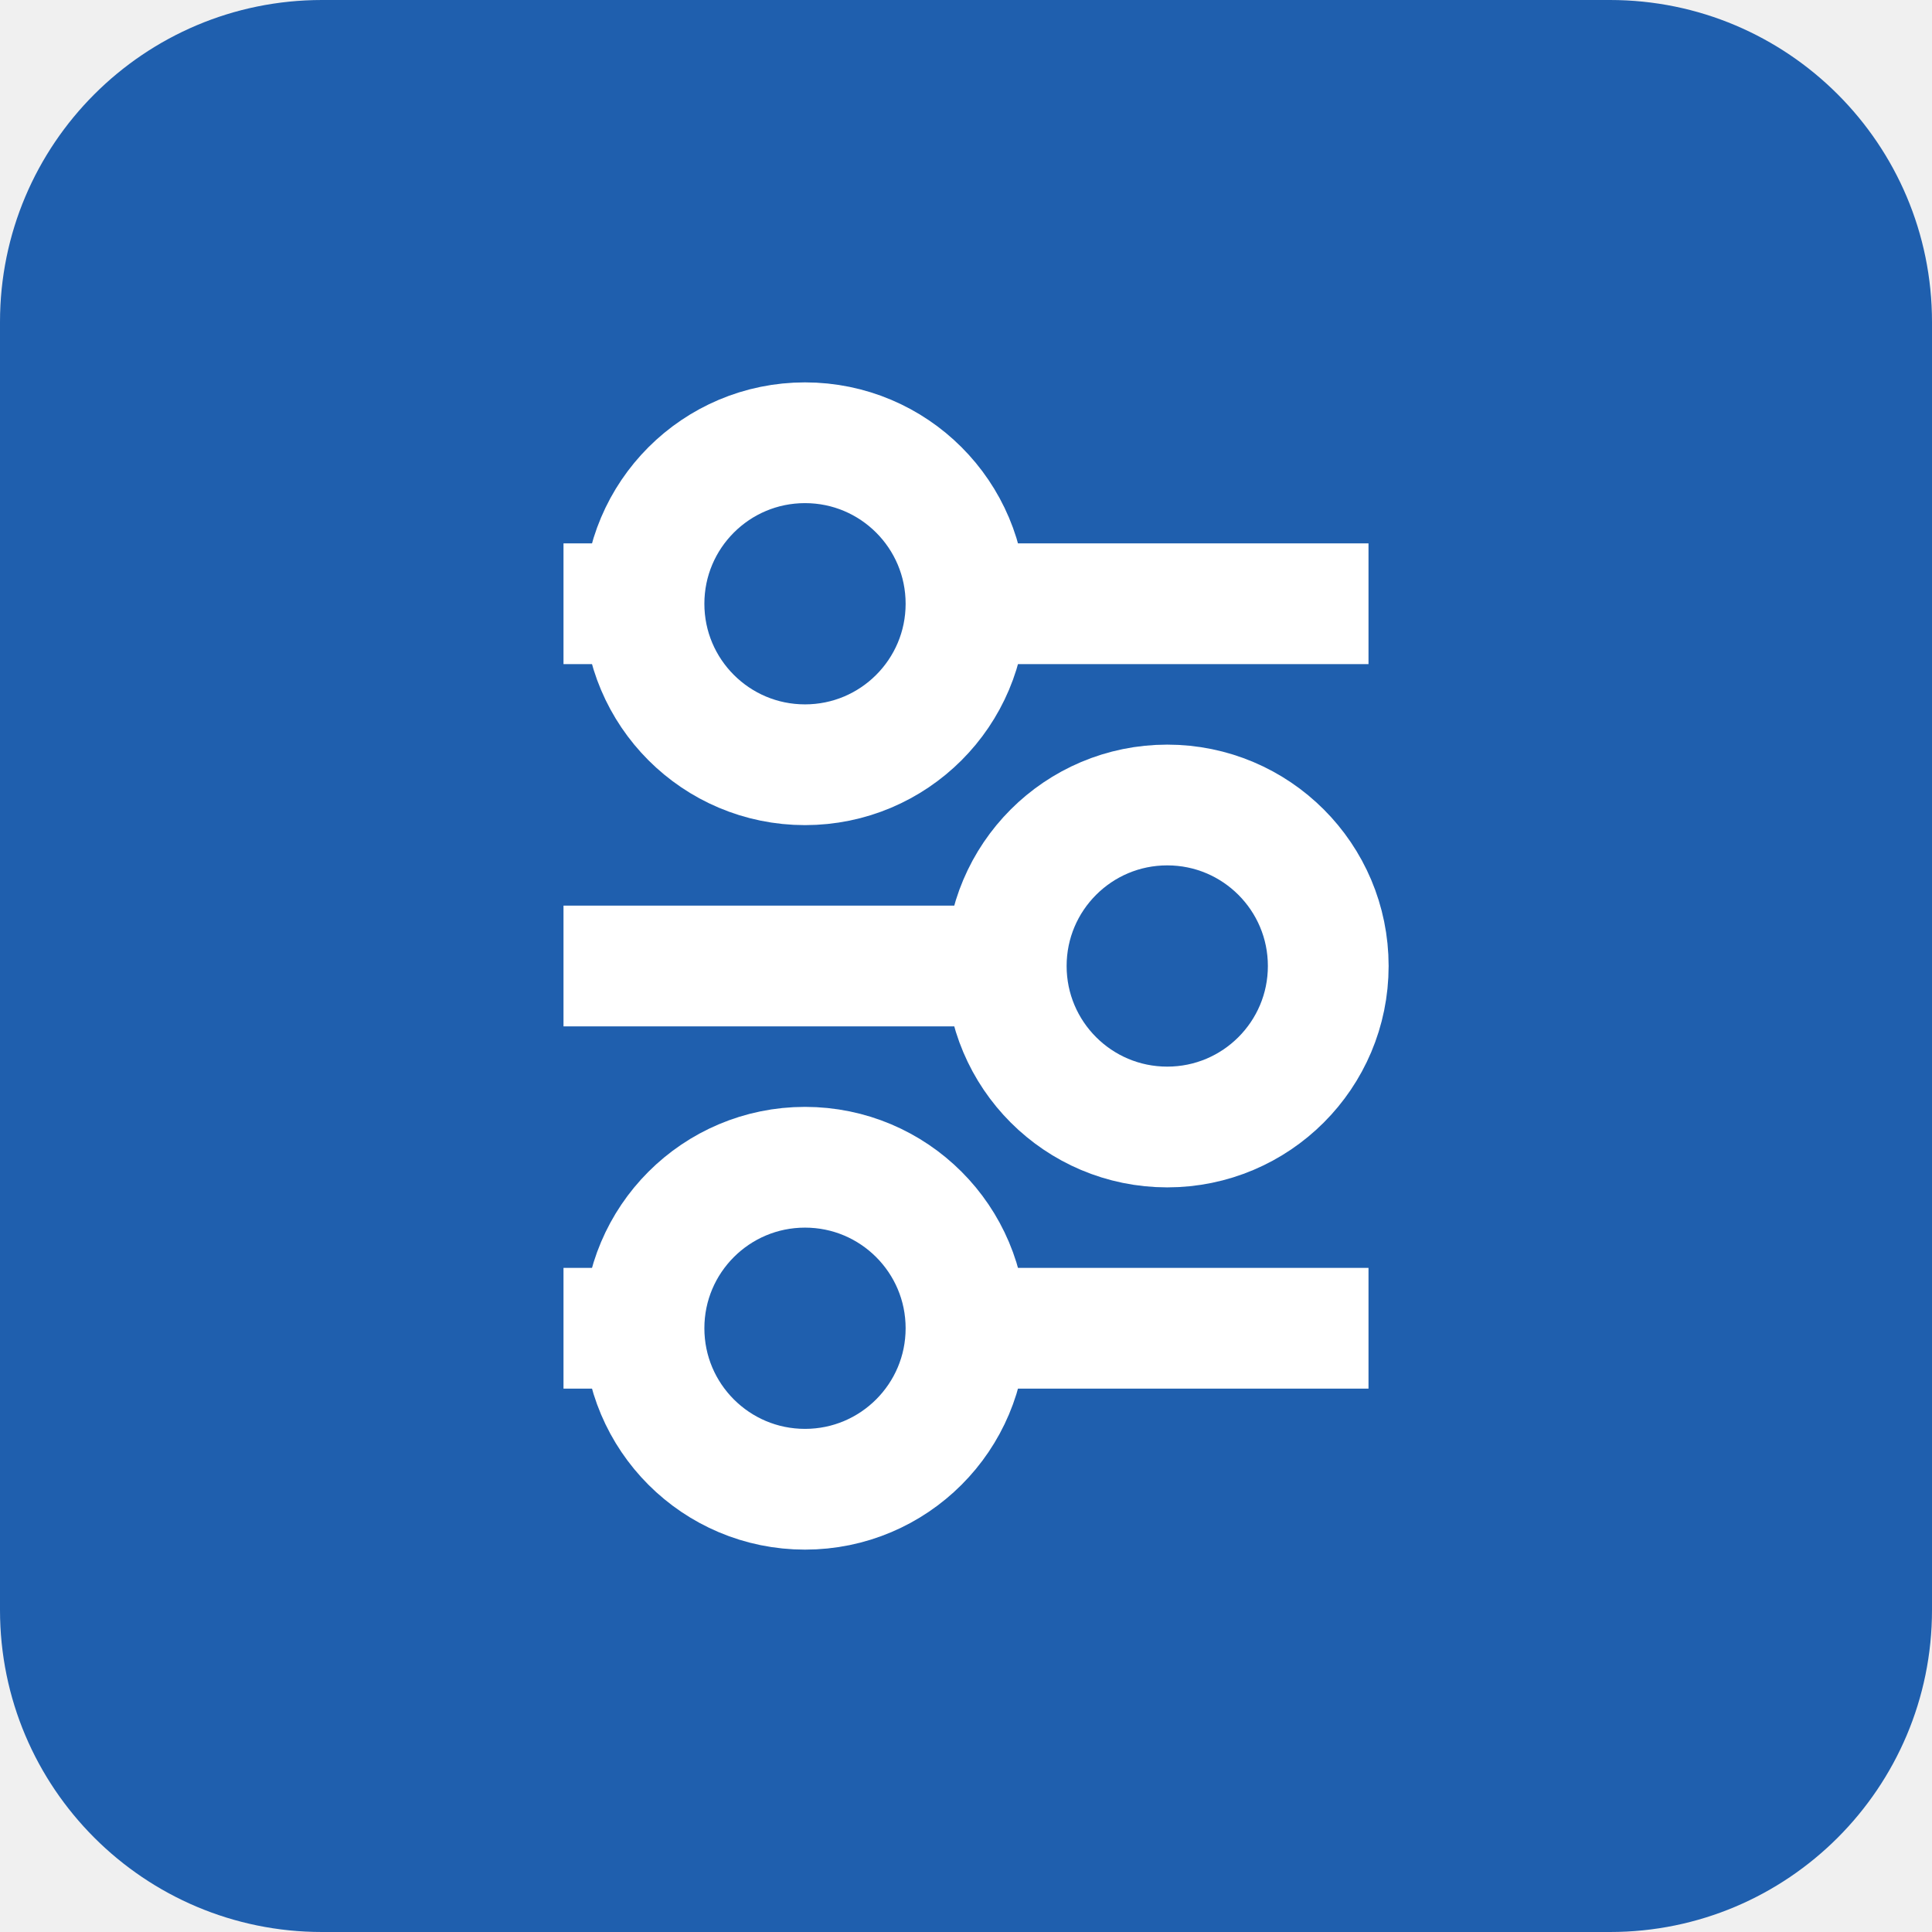
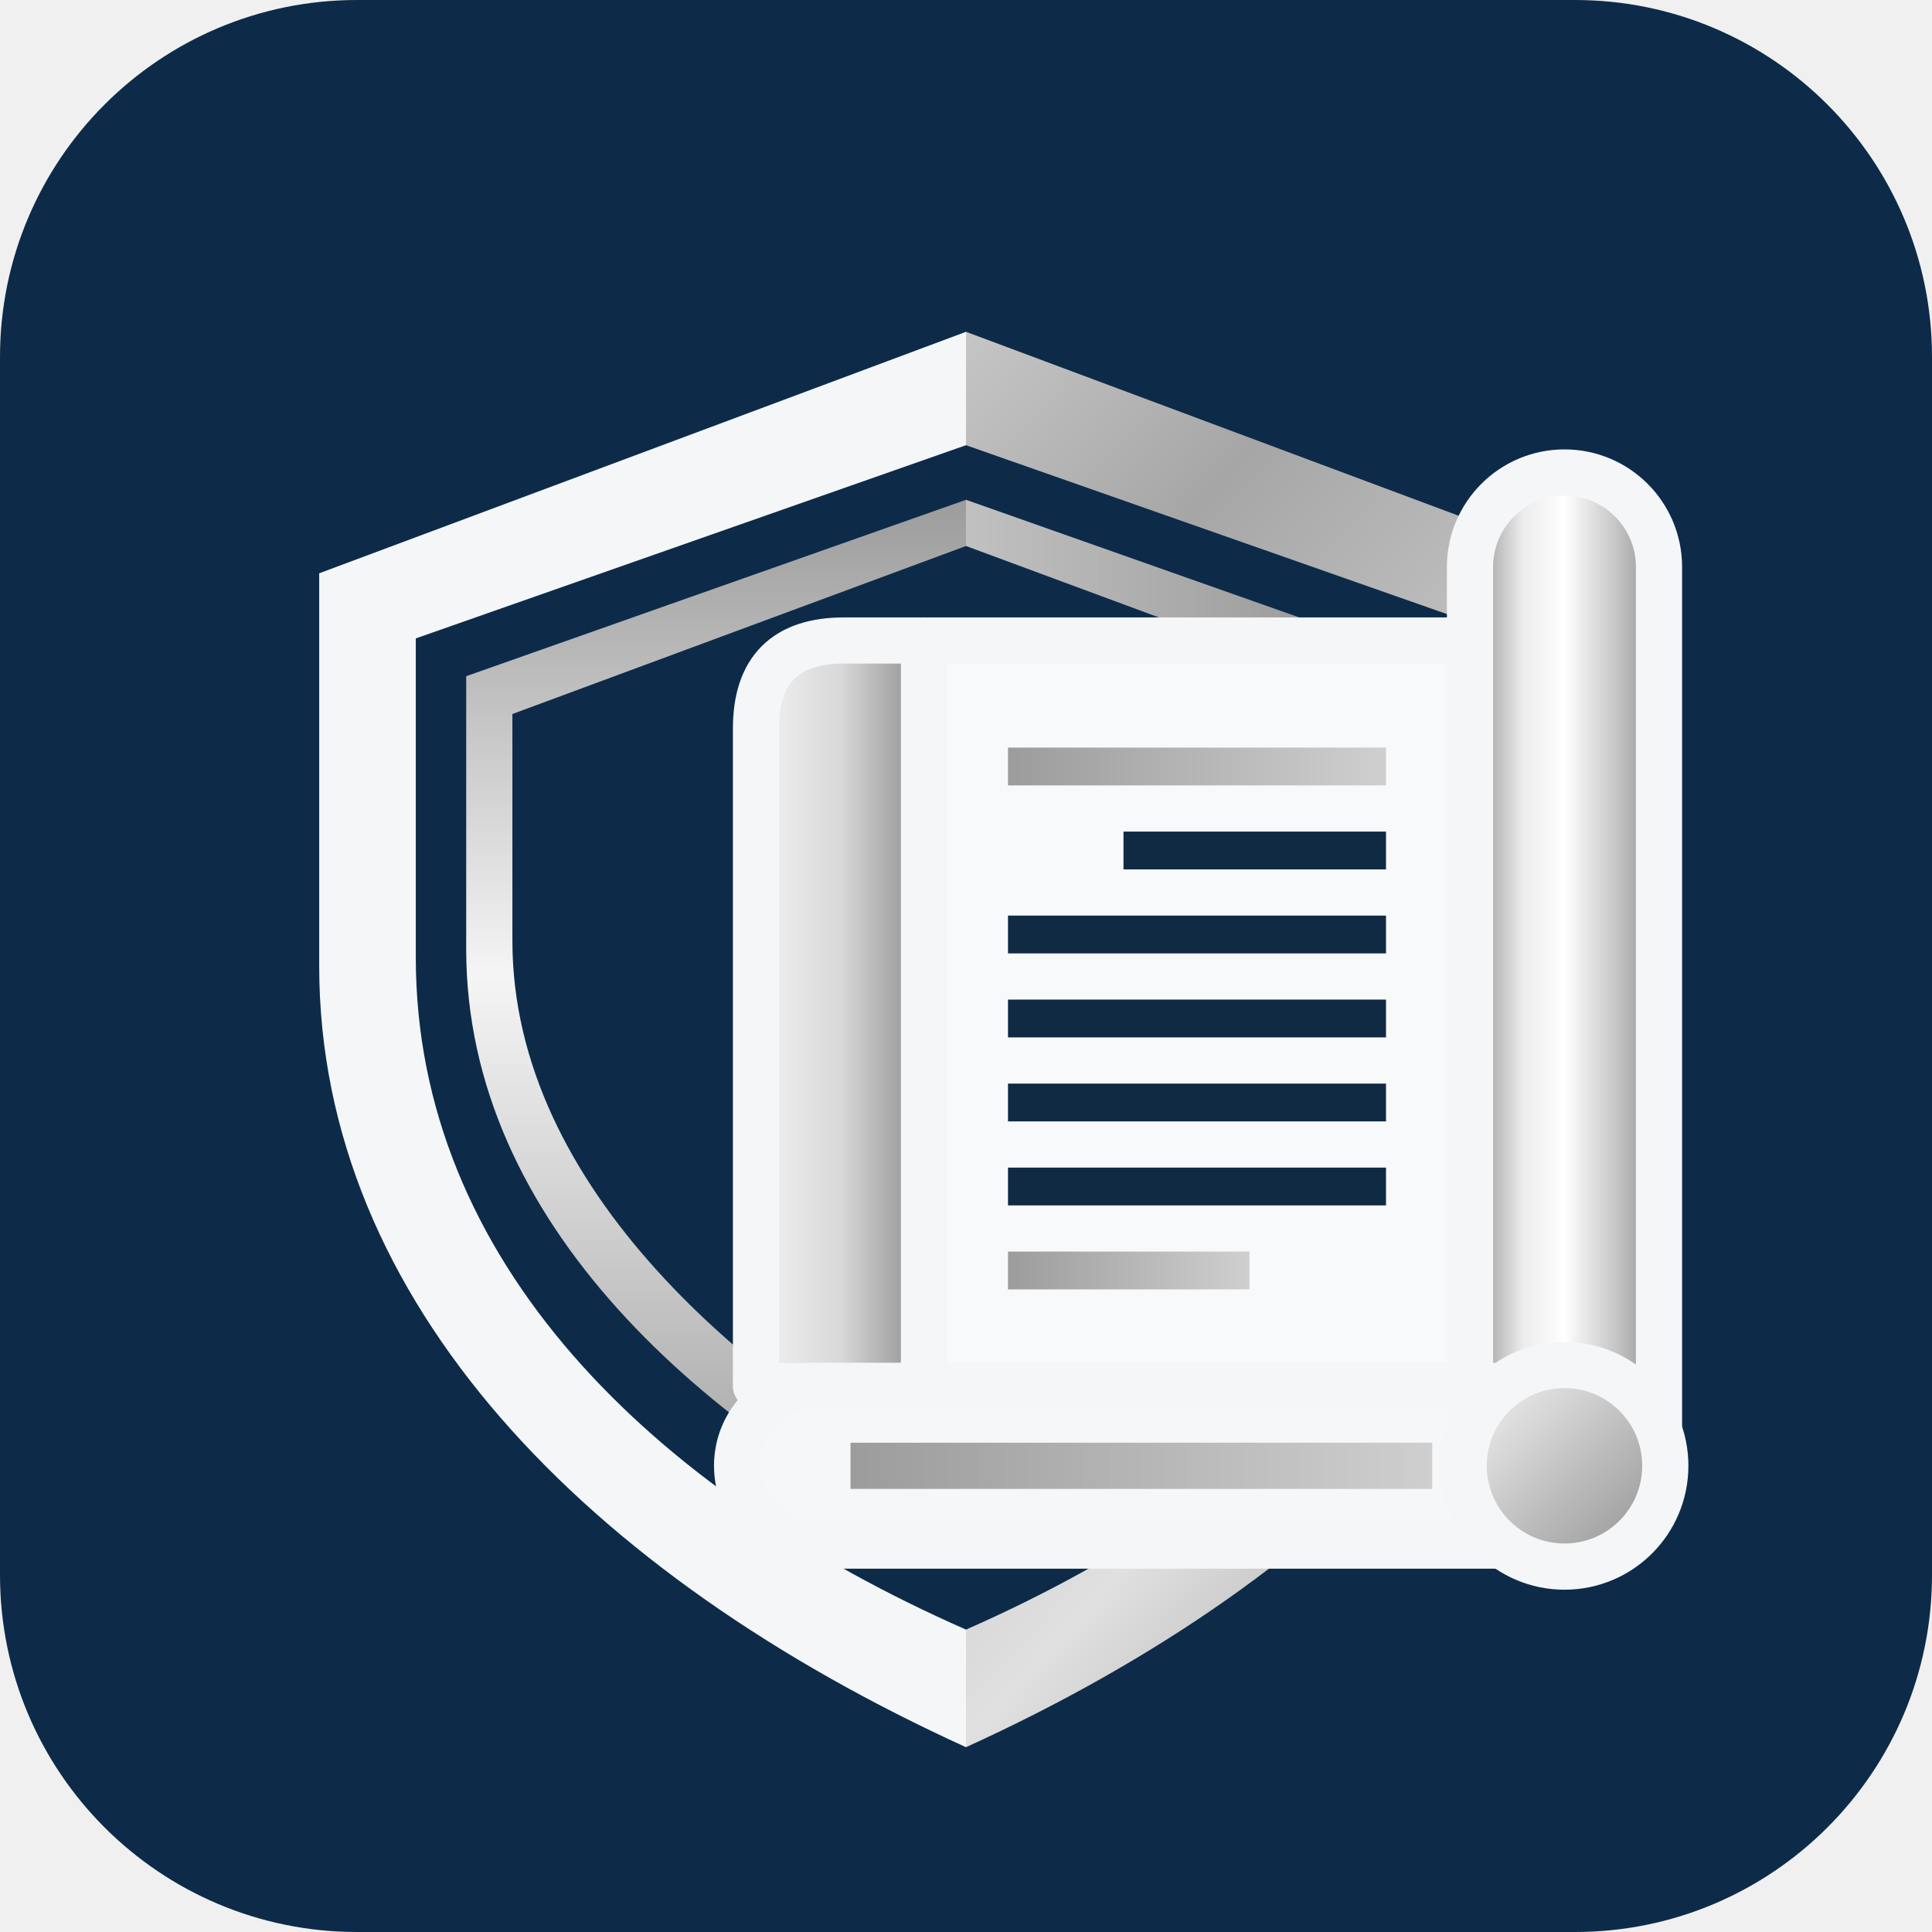
- <svg xmlns="http://www.w3.org/2000/svg" viewBox="0 0 48 48">
-   <rect width="48" height="48" rx="8" fill="#1f5fae" />
-   <path d="M14 15h20M14 24h20M14 33h20" stroke="#fff" stroke-width="3" />
-   <circle cx="20" cy="15" r="4" fill="#1f5fae" stroke="#fff" stroke-width="3" />
-   <circle cx="29" cy="24" r="4" fill="#1f5fae" stroke="#fff" stroke-width="3" />
-   <circle cx="20" cy="33" r="4" fill="#1f5fae" stroke="#fff" stroke-width="3" />
+ <svg xmlns="http://www.w3.org/2000/svg" viewBox="0 0 920 920" width="32" height="32" role="img" aria-labelledby="title desc">
+   <rect width="920" height="920" rx="170" fill="#0d2b49" />
+   <g transform="translate(0 60)">
+     <defs>
+       <linearGradient id="gShieldR" x1="0" y1="0" x2="1" y2="1">
+         <stop offset="0" stop-color="#fafafa" />
+         <stop offset=".4" stop-color="#a6a6a6" />
+         <stop offset=".75" stop-color="#e0e0e0" />
+         <stop offset="1" stop-color="#8c8c8c" />
+       </linearGradient>
+       <linearGradient id="gInnerL" x1="0" y1="0" x2="0" y2="1">
+         <stop offset="0" stop-color="#9c9c9c" />
+         <stop offset=".45" stop-color="#f5f5f5" />
+         <stop offset="1" stop-color="#9c9c9c" />
+       </linearGradient>
+       <linearGradient id="gInnerR" x1="0" y1="0" x2="1" y2="0">
+         <stop offset="0" stop-color="#f5f5f5" />
+         <stop offset="1" stop-color="#8c8c8c" />
+       </linearGradient>
+       <linearGradient id="gCyl" x1="0" y1="0" x2="1" y2="0">
+         <stop offset="0" stop-color="#8c8c8c" />
+         <stop offset=".28" stop-color="#ececec" />
+         <stop offset=".5" stop-color="#ffffff" />
+         <stop offset=".78" stop-color="#c4c4c4" />
+         <stop offset="1" stop-color="#8c8c8c" />
+       </linearGradient>
+       <linearGradient id="gFold" x1="0" y1="0" x2="1" y2="0">
+         <stop offset="0" stop-color="#f2f2f2" />
+         <stop offset=".5" stop-color="#d9d9d9" />
+         <stop offset="1" stop-color="#8c8c8c" />
+       </linearGradient>
+       <linearGradient id="gLine" x1="0" y1="0" x2="1" y2="0">
+         <stop offset="0" stop-color="#9c9c9c" />
+         <stop offset="1" stop-color="#cfcfcf" />
+       </linearGradient>
+       <linearGradient id="gBall" x1="0" y1="0" x2="1" y2="1">
+         <stop offset="0" stop-color="#fafafa" />
+         <stop offset="1" stop-color="#8c8c8c" />
+       </linearGradient>
+       <clipPath id="clipL">
+         <rect x="0" y="0" width="460" height="800" />
+       </clipPath>
+       <clipPath id="clipR">
+         <rect x="460" y="0" width="460" height="800" />
+       </clipPath>
+     </defs>
+     <g fill-rule="evenodd">
+       <g clip-path="url(#clipR)">
+         <path fill="url(#gShieldR)" d="M460 98 L768 213 L768 400 C768 560 640 690 460 772         C280 690 152 560 152 400 L152 213 Z         M460 152 L722 244 L722 396 C722 540 610 650 460 716         C310 650 198 540 198 396 L198 244 Z" />
+       </g>
+       <g clip-path="url(#clipL)">
+         <path fill="#f4f6f8" d="M460 98 L768 213 L768 400 C768 560 640 690 460 772         C280 690 152 560 152 400 L152 213 Z         M460 152 L722 244 L722 396 C722 540 610 650 460 716         C310 650 198 540 198 396 L198 244 Z" />
+       </g>
+       <g clip-path="url(#clipL)">
+         <path fill="url(#gInnerL)" d="M460 178 L698 262 L698 392 C698 522 585 622 460 682         C335 622 222 522 222 392 L222 262 Z         M460 200 L676 280 L676 388 C676 505 565 600 460 655         C355 600 244 505 244 388 L244 280 Z" />
+       </g>
+       <g clip-path="url(#clipR)">
+         <path fill="url(#gInnerR)" d="M460 178 L698 262 L698 392 C698 522 585 622 460 682         C335 622 222 522 222 392 L222 262 Z         M460 200 L676 280 L676 388 C676 505 565 600 460 655         C355 600 244 505 244 388 L244 280 Z" />
+       </g>
+     </g>
+     <g stroke="#f4f6f8" stroke-width="22" stroke-linejoin="round">
+       <rect x="440" y="245" width="260" height="355" fill="#f7f9fa" />
+       <g stroke="none">
+         <rect x="480" y="296" width="180" height="18" fill="url(#gLine)" />
+         <rect x="535" y="336" width="125" height="18" fill="#102a43" />
+         <rect x="480" y="376" width="180" height="18" fill="#102a43" />
+         <rect x="480" y="416" width="180" height="18" fill="#102a43" />
+         <rect x="480" y="456" width="180" height="18" fill="#102a43" />
+         <rect x="480" y="496" width="180" height="18" fill="#102a43" />
+         <rect x="480" y="536" width="115" height="18" fill="url(#gLine)" />
+       </g>
+       <path fill="url(#gFold)" d="M440 245 L402 245 Q360 245 360 287 L360 600 L440 600 Z" />
+       <path fill="url(#gCyl)" d="M700 634 L700 210 A45 45 0 0 1 790 210 L790 634 Z" />
+       <path fill="#f5f7f8" d="M745 600 L389 600 A38 38 0 0 0 389 676 L745 676 Z" />
+       <rect x="405" y="627" width="277" height="22" fill="url(#gLine)" stroke="none" />
+       <circle cx="745" cy="638" r="48" fill="url(#gBall)" />
+     </g>
+   </g>
</svg>
